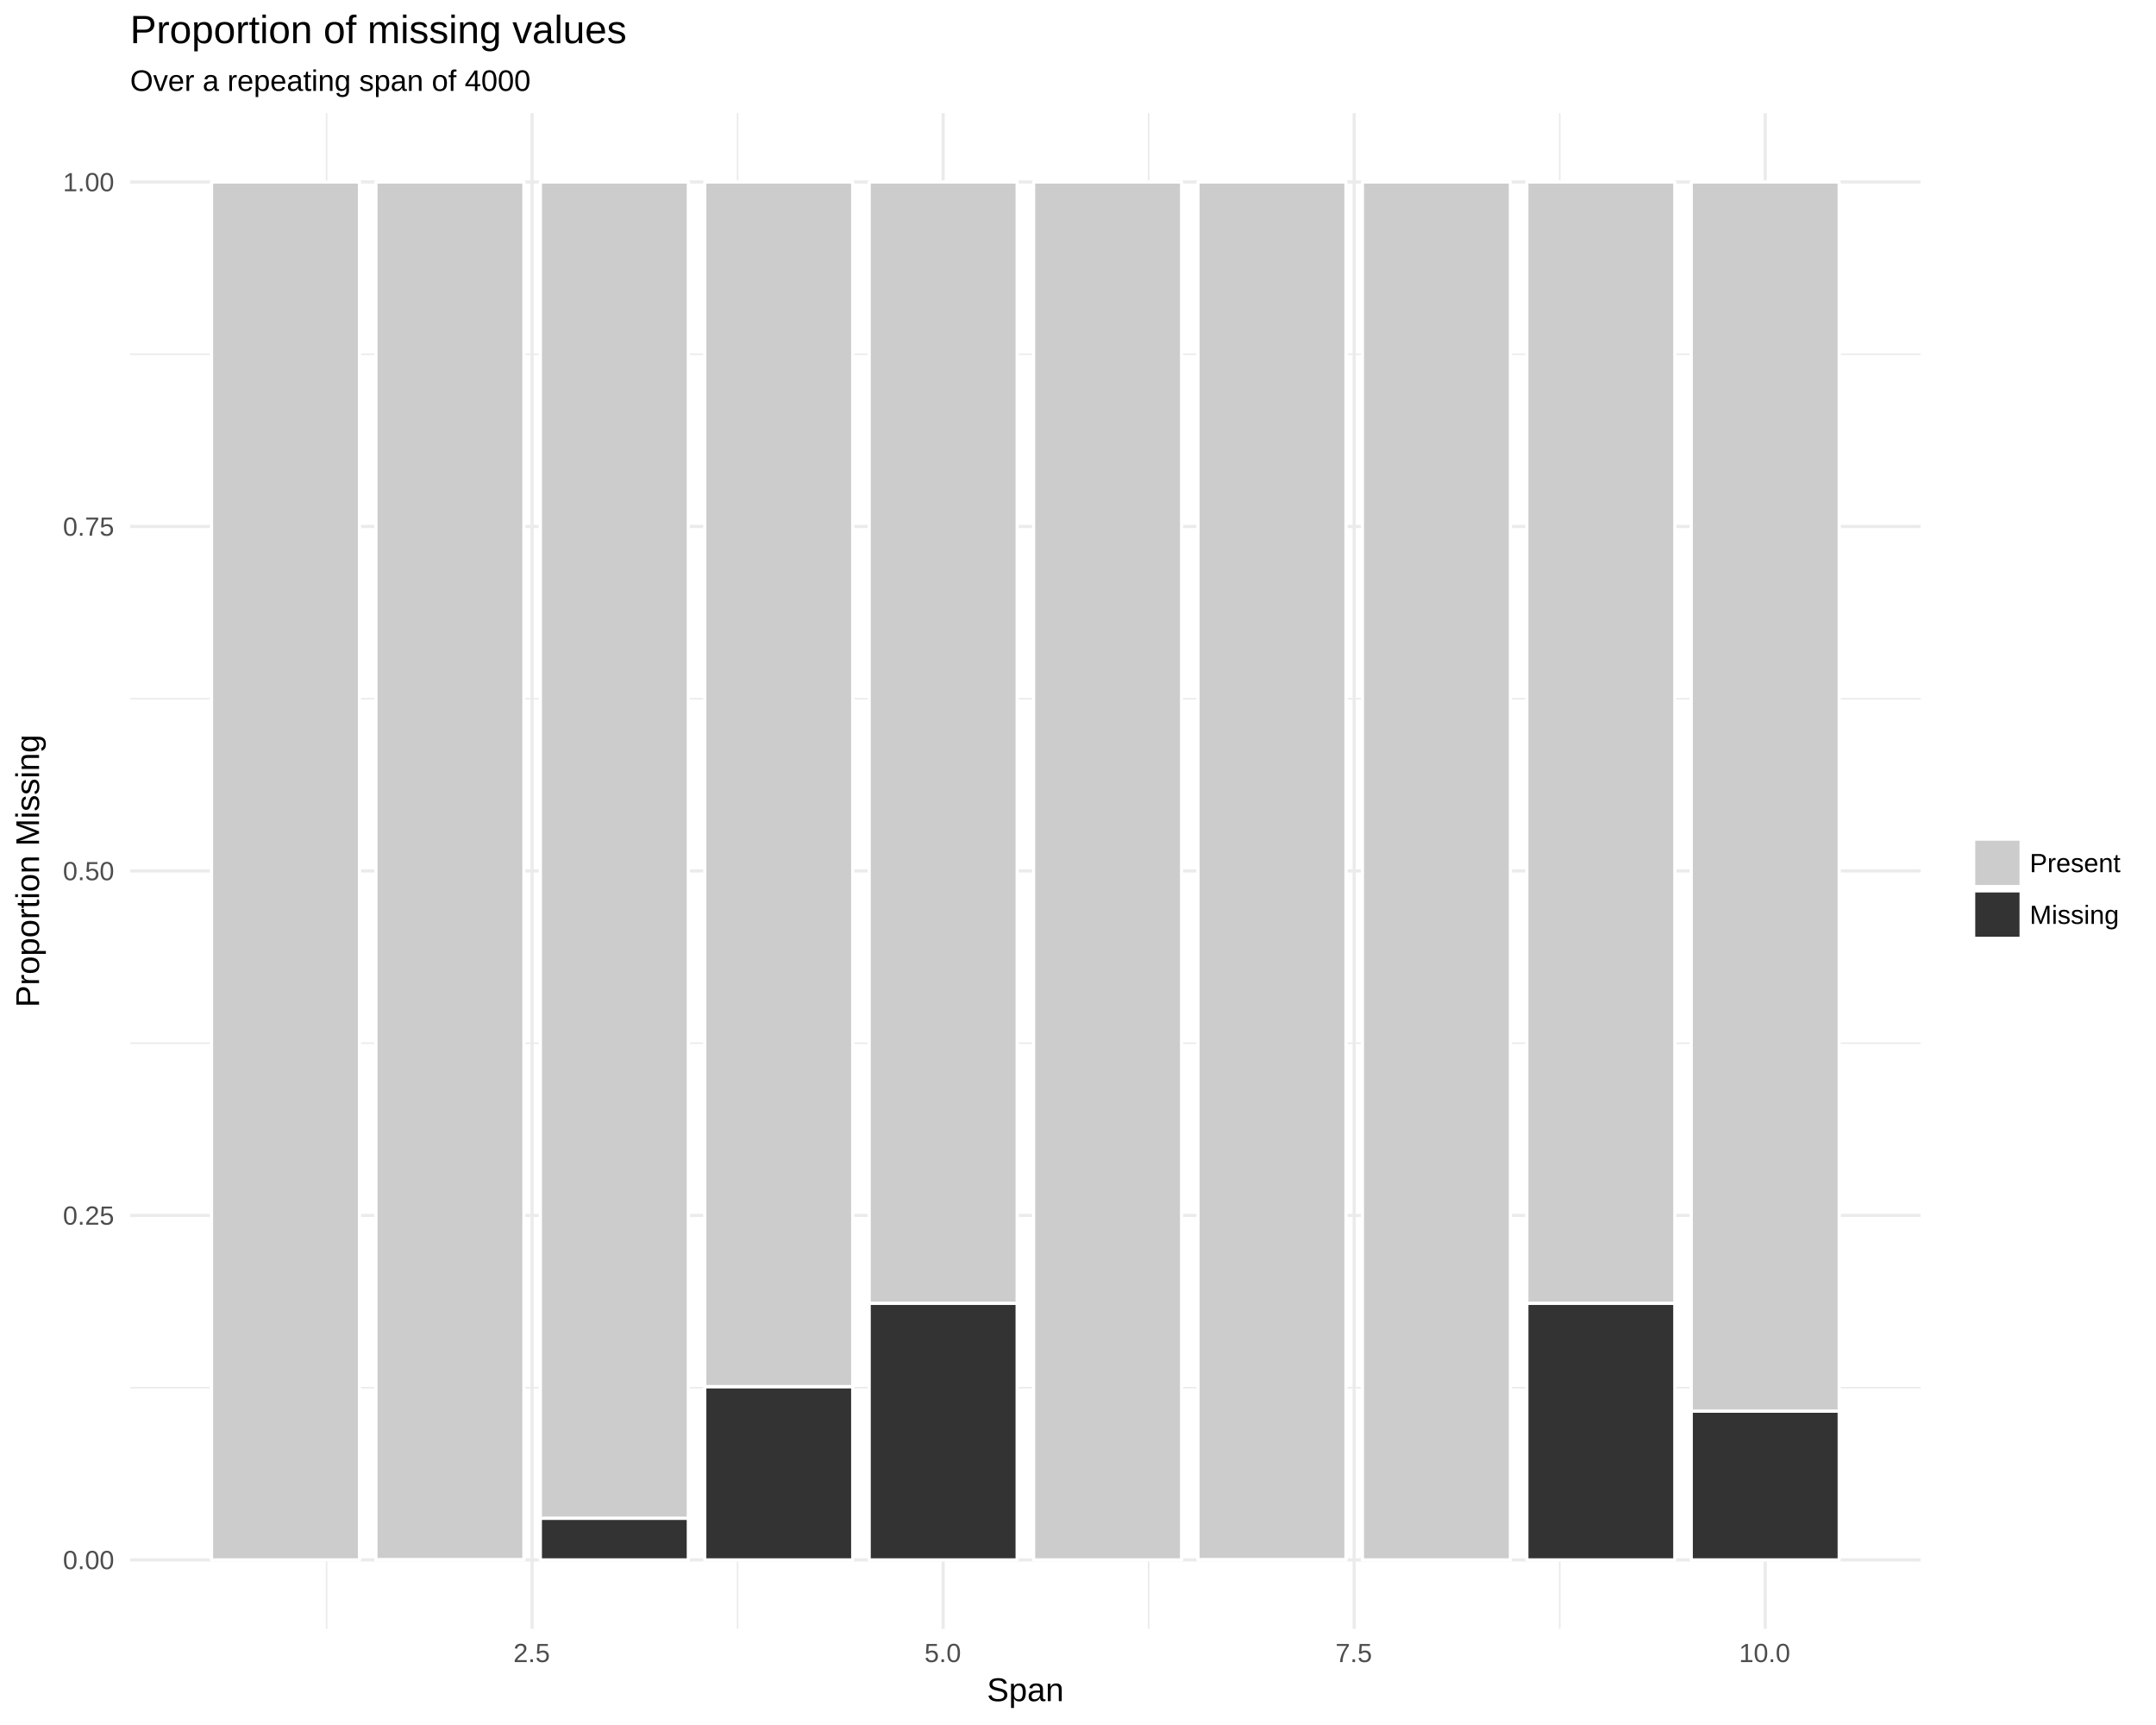
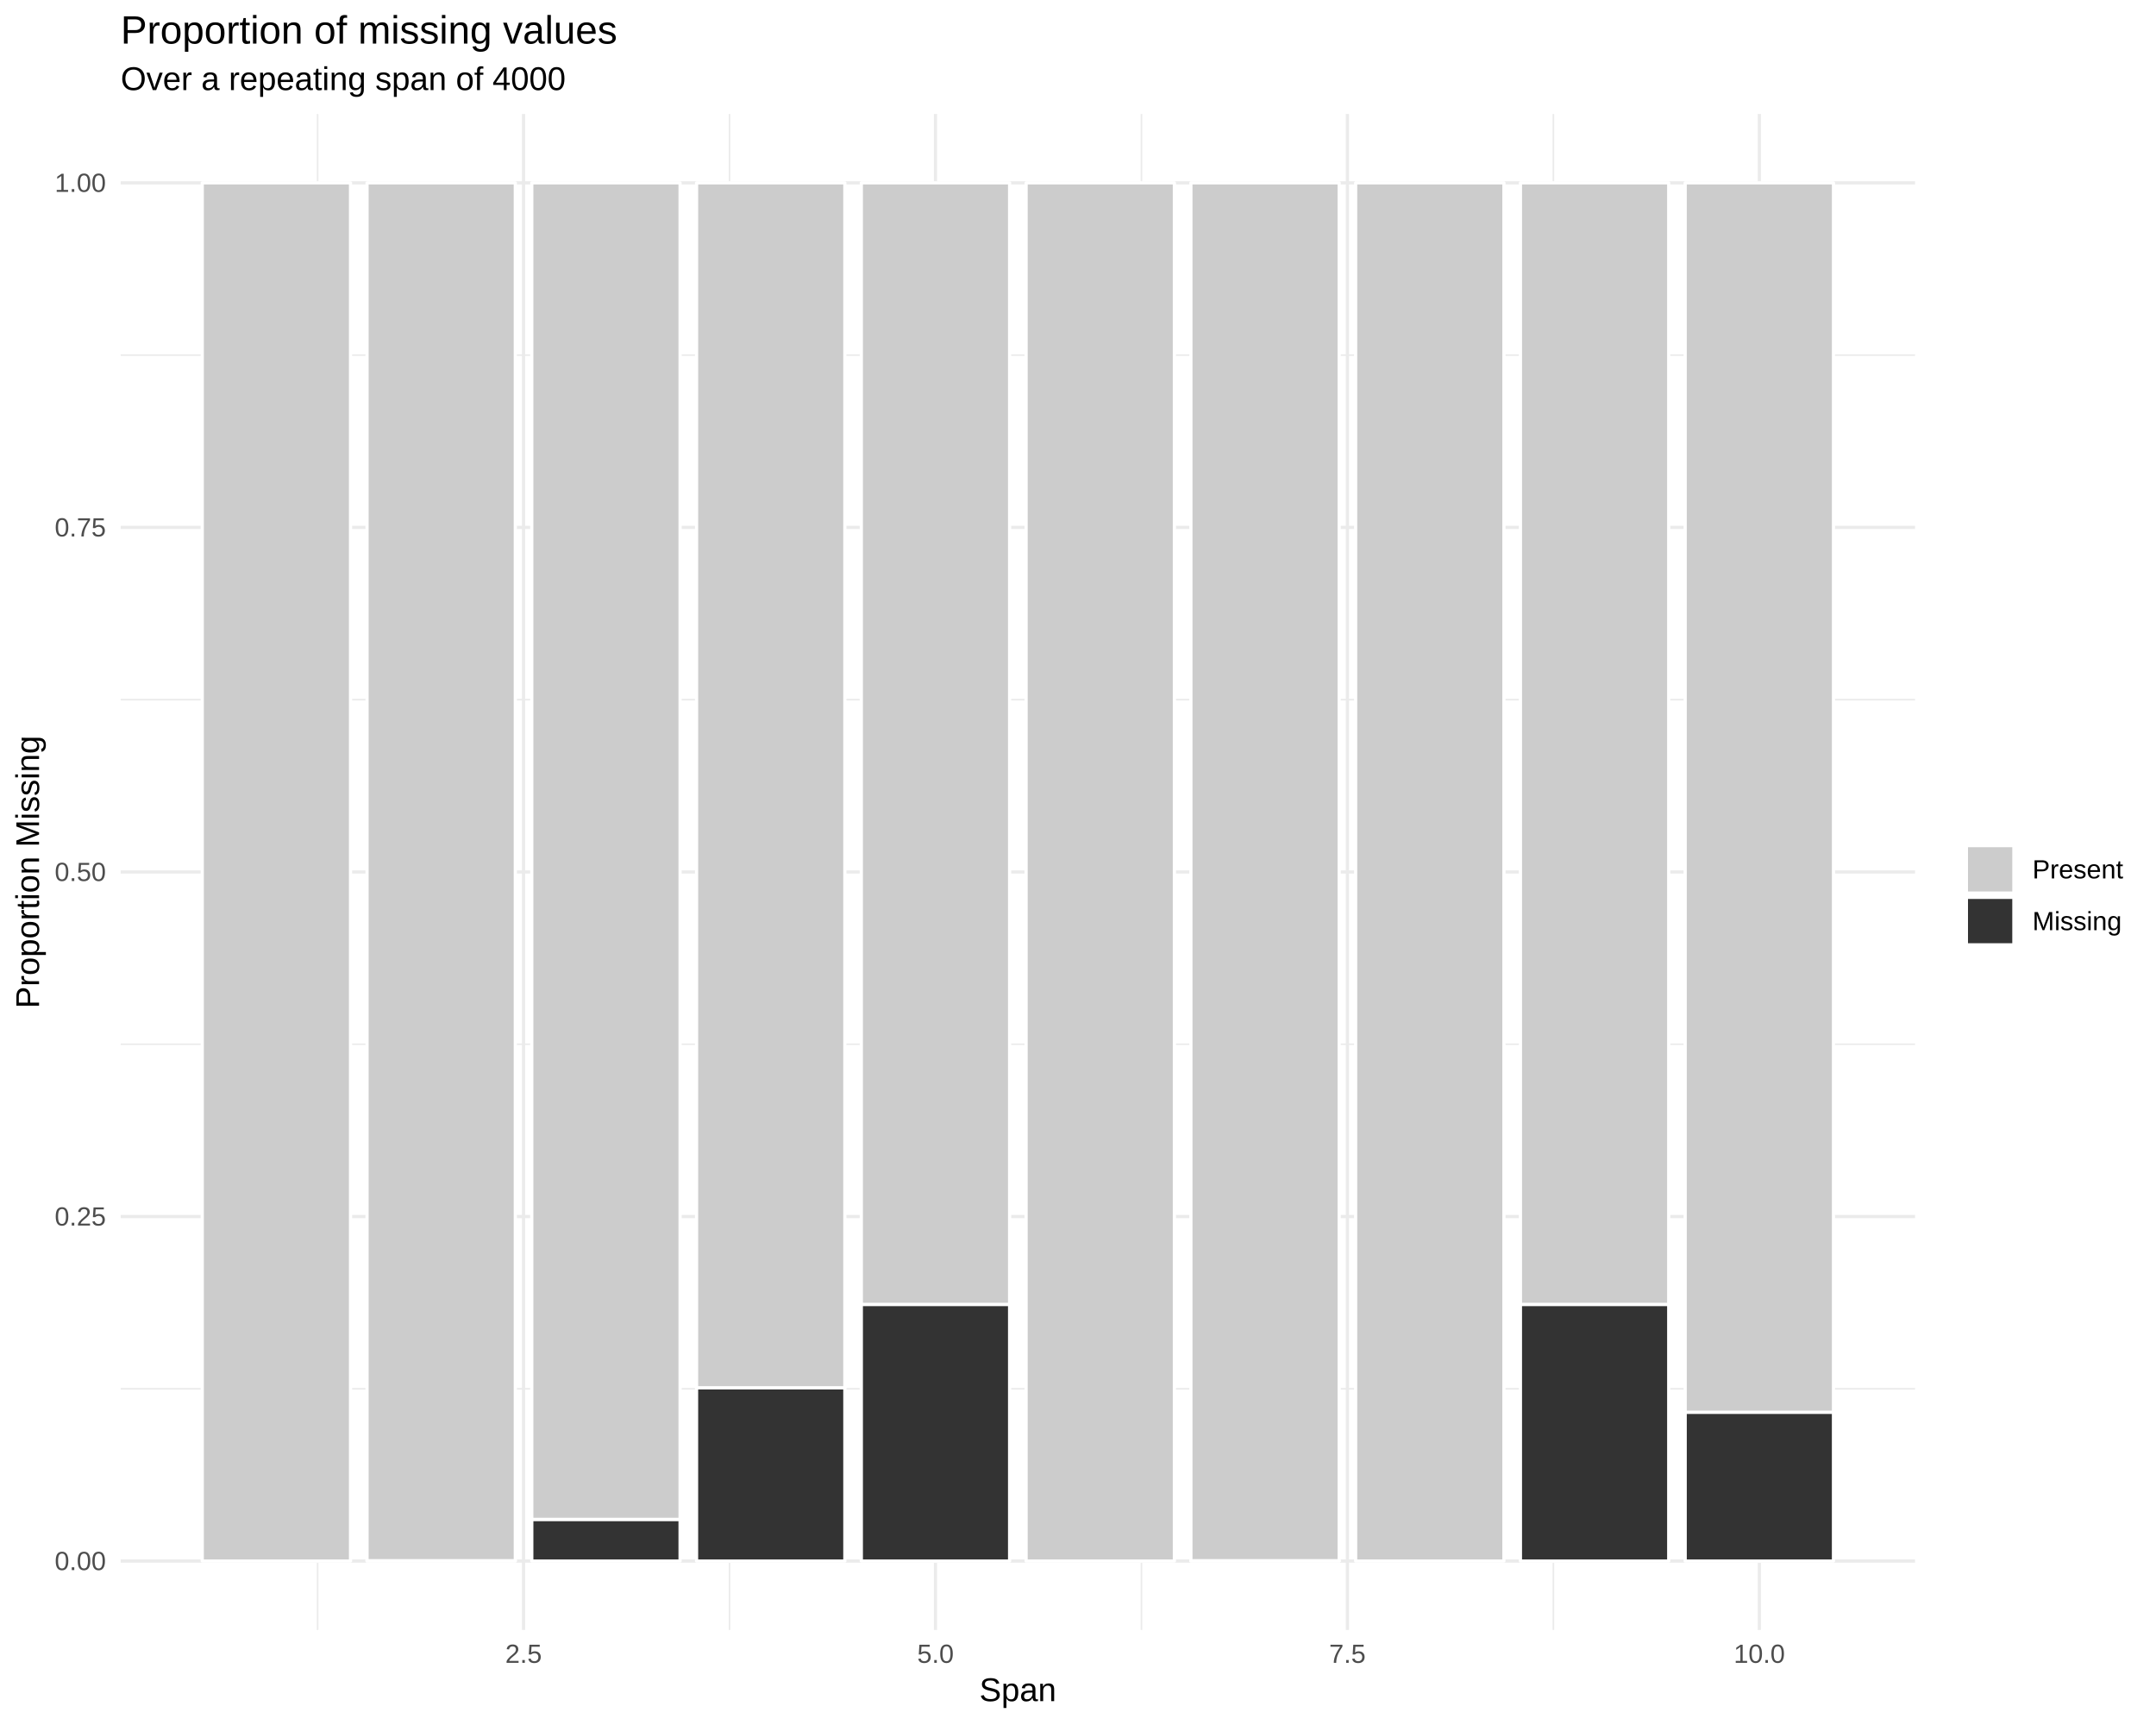
<svg xmlns="http://www.w3.org/2000/svg" viewBox="0 0 720.00 576.00">
  <defs>
    <style type="text/css">
-     line, polyline, path, rect, circle {
+     line, polyline, polygon, path, rect, circle {
      fill: none;
      stroke: #000000;
      stroke-linecap: round;
      stroke-linejoin: round;
      stroke-miterlimit: 10.00;
    }
  </style>
  </defs>
  <rect width="100%" height="100%" style="stroke: none; fill: #FFFFFF;" />
  <defs>
-     <clipPath id="cpNDMuNDUzOXw2NDEuMzg3fDU0My44NzV8MzcuNzY3Ng==">
-       <rect x="43.45" y="37.77" width="597.93" height="506.11" />
+     <clipPath id="cpNDAuMzF8NjM5LjUzfDU0NC4yN3wzOC4wNQ==">
+       <rect x="40.31" y="38.05" width="599.22" height="506.22" />
    </clipPath>
  </defs>
-   <polyline points="43.45,463.36 641.39,463.36 " style="stroke-width: 0.53; stroke: #EBEBEB; stroke-linecap: butt;" clip-path="url(#cpNDMuNDUzOXw2NDEuMzg3fDU0My44NzV8MzcuNzY3Ng==)" />
-   <polyline points="43.45,348.33 641.39,348.33 " style="stroke-width: 0.53; stroke: #EBEBEB; stroke-linecap: butt;" clip-path="url(#cpNDMuNDUzOXw2NDEuMzg3fDU0My44NzV8MzcuNzY3Ng==)" />
-   <polyline points="43.45,233.31 641.39,233.31 " style="stroke-width: 0.53; stroke: #EBEBEB; stroke-linecap: butt;" clip-path="url(#cpNDMuNDUzOXw2NDEuMzg3fDU0My44NzV8MzcuNzY3Ng==)" />
-   <polyline points="43.45,118.28 641.39,118.28 " style="stroke-width: 0.53; stroke: #EBEBEB; stroke-linecap: butt;" clip-path="url(#cpNDMuNDUzOXw2NDEuMzg3fDU0My44NzV8MzcuNzY3Ng==)" />
-   <polyline points="109.07,543.88 109.07,37.77 " style="stroke-width: 0.53; stroke: #EBEBEB; stroke-linecap: butt;" clip-path="url(#cpNDMuNDUzOXw2NDEuMzg3fDU0My44NzV8MzcuNzY3Ng==)" />
-   <polyline points="246.33,543.88 246.33,37.77 " style="stroke-width: 0.53; stroke: #EBEBEB; stroke-linecap: butt;" clip-path="url(#cpNDMuNDUzOXw2NDEuMzg3fDU0My44NzV8MzcuNzY3Ng==)" />
-   <polyline points="383.60,543.88 383.60,37.77 " style="stroke-width: 0.53; stroke: #EBEBEB; stroke-linecap: butt;" clip-path="url(#cpNDMuNDUzOXw2NDEuMzg3fDU0My44NzV8MzcuNzY3Ng==)" />
-   <polyline points="520.87,543.88 520.87,37.77 " style="stroke-width: 0.53; stroke: #EBEBEB; stroke-linecap: butt;" clip-path="url(#cpNDMuNDUzOXw2NDEuMzg3fDU0My44NzV8MzcuNzY3Ng==)" />
-   <polyline points="43.45,520.87 641.39,520.87 " style="stroke-width: 1.07; stroke: #EBEBEB; stroke-linecap: butt;" clip-path="url(#cpNDMuNDUzOXw2NDEuMzg3fDU0My44NzV8MzcuNzY3Ng==)" />
-   <polyline points="43.45,405.85 641.39,405.85 " style="stroke-width: 1.07; stroke: #EBEBEB; stroke-linecap: butt;" clip-path="url(#cpNDMuNDUzOXw2NDEuMzg3fDU0My44NzV8MzcuNzY3Ng==)" />
-   <polyline points="43.45,290.82 641.39,290.82 " style="stroke-width: 1.07; stroke: #EBEBEB; stroke-linecap: butt;" clip-path="url(#cpNDMuNDUzOXw2NDEuMzg3fDU0My44NzV8MzcuNzY3Ng==)" />
-   <polyline points="43.45,175.80 641.39,175.80 " style="stroke-width: 1.07; stroke: #EBEBEB; stroke-linecap: butt;" clip-path="url(#cpNDMuNDUzOXw2NDEuMzg3fDU0My44NzV8MzcuNzY3Ng==)" />
-   <polyline points="43.45,60.77 641.39,60.77 " style="stroke-width: 1.07; stroke: #EBEBEB; stroke-linecap: butt;" clip-path="url(#cpNDMuNDUzOXw2NDEuMzg3fDU0My44NzV8MzcuNzY3Ng==)" />
-   <polyline points="177.70,543.88 177.70,37.77 " style="stroke-width: 1.07; stroke: #EBEBEB; stroke-linecap: butt;" clip-path="url(#cpNDMuNDUzOXw2NDEuMzg3fDU0My44NzV8MzcuNzY3Ng==)" />
-   <polyline points="314.97,543.88 314.97,37.77 " style="stroke-width: 1.07; stroke: #EBEBEB; stroke-linecap: butt;" clip-path="url(#cpNDMuNDUzOXw2NDEuMzg3fDU0My44NzV8MzcuNzY3Ng==)" />
-   <polyline points="452.23,543.88 452.23,37.77 " style="stroke-width: 1.07; stroke: #EBEBEB; stroke-linecap: butt;" clip-path="url(#cpNDMuNDUzOXw2NDEuMzg3fDU0My44NzV8MzcuNzY3Ng==)" />
-   <polyline points="589.50,543.88 589.50,37.77 " style="stroke-width: 1.07; stroke: #EBEBEB; stroke-linecap: butt;" clip-path="url(#cpNDMuNDUzOXw2NDEuMzg3fDU0My44NzV8MzcuNzY3Ng==)" />
-   <rect x="70.63" y="520.87" width="49.42" height="0.00" style="stroke-width: 1.07; stroke: #FFFFFF; stroke-linecap: butt; fill: #333333;" clip-path="url(#cpNDMuNDUzOXw2NDEuMzg3fDU0My44NzV8MzcuNzY3Ng==)" />
-   <rect x="70.63" y="60.77" width="49.42" height="460.10" style="stroke-width: 1.07; stroke: #FFFFFF; stroke-linecap: butt; fill: #CCCCCC;" clip-path="url(#cpNDMuNDUzOXw2NDEuMzg3fDU0My44NzV8MzcuNzY3Ng==)" />
-   <rect x="125.54" y="520.76" width="49.42" height="0.12" style="stroke-width: 1.07; stroke: #FFFFFF; stroke-linecap: butt; fill: #333333;" clip-path="url(#cpNDMuNDUzOXw2NDEuMzg3fDU0My44NzV8MzcuNzY3Ng==)" />
-   <rect x="125.54" y="60.77" width="49.42" height="459.98" style="stroke-width: 1.07; stroke: #FFFFFF; stroke-linecap: butt; fill: #CCCCCC;" clip-path="url(#cpNDMuNDUzOXw2NDEuMzg3fDU0My44NzV8MzcuNzY3Ng==)" />
-   <rect x="180.45" y="506.95" width="49.42" height="13.92" style="stroke-width: 1.07; stroke: #FFFFFF; stroke-linecap: butt; fill: #333333;" clip-path="url(#cpNDMuNDUzOXw2NDEuMzg3fDU0My44NzV8MzcuNzY3Ng==)" />
-   <rect x="180.45" y="60.77" width="49.42" height="446.18" style="stroke-width: 1.07; stroke: #FFFFFF; stroke-linecap: butt; fill: #CCCCCC;" clip-path="url(#cpNDMuNDUzOXw2NDEuMzg3fDU0My44NzV8MzcuNzY3Ng==)" />
-   <rect x="235.35" y="463.01" width="49.42" height="57.86" style="stroke-width: 1.07; stroke: #FFFFFF; stroke-linecap: butt; fill: #333333;" clip-path="url(#cpNDMuNDUzOXw2NDEuMzg3fDU0My44NzV8MzcuNzY3Ng==)" />
-   <rect x="235.35" y="60.77" width="49.42" height="402.24" style="stroke-width: 1.07; stroke: #FFFFFF; stroke-linecap: butt; fill: #CCCCCC;" clip-path="url(#cpNDMuNDUzOXw2NDEuMzg3fDU0My44NzV8MzcuNzY3Ng==)" />
-   <rect x="290.26" y="435.18" width="49.42" height="85.69" style="stroke-width: 1.07; stroke: #FFFFFF; stroke-linecap: butt; fill: #333333;" clip-path="url(#cpNDMuNDUzOXw2NDEuMzg3fDU0My44NzV8MzcuNzY3Ng==)" />
-   <rect x="290.26" y="60.77" width="49.42" height="374.40" style="stroke-width: 1.07; stroke: #FFFFFF; stroke-linecap: butt; fill: #CCCCCC;" clip-path="url(#cpNDMuNDUzOXw2NDEuMzg3fDU0My44NzV8MzcuNzY3Ng==)" />
-   <rect x="345.17" y="520.87" width="49.42" height="0.00" style="stroke-width: 1.07; stroke: #FFFFFF; stroke-linecap: butt; fill: #333333;" clip-path="url(#cpNDMuNDUzOXw2NDEuMzg3fDU0My44NzV8MzcuNzY3Ng==)" />
-   <rect x="345.17" y="60.77" width="49.42" height="460.10" style="stroke-width: 1.07; stroke: #FFFFFF; stroke-linecap: butt; fill: #CCCCCC;" clip-path="url(#cpNDMuNDUzOXw2NDEuMzg3fDU0My44NzV8MzcuNzY3Ng==)" />
-   <rect x="400.07" y="520.76" width="49.42" height="0.12" style="stroke-width: 1.07; stroke: #FFFFFF; stroke-linecap: butt; fill: #333333;" clip-path="url(#cpNDMuNDUzOXw2NDEuMzg3fDU0My44NzV8MzcuNzY3Ng==)" />
-   <rect x="400.07" y="60.77" width="49.42" height="459.98" style="stroke-width: 1.07; stroke: #FFFFFF; stroke-linecap: butt; fill: #CCCCCC;" clip-path="url(#cpNDMuNDUzOXw2NDEuMzg3fDU0My44NzV8MzcuNzY3Ng==)" />
-   <rect x="454.98" y="520.87" width="49.42" height="0.00" style="stroke-width: 1.07; stroke: #FFFFFF; stroke-linecap: butt; fill: #333333;" clip-path="url(#cpNDMuNDUzOXw2NDEuMzg3fDU0My44NzV8MzcuNzY3Ng==)" />
-   <rect x="454.98" y="60.77" width="49.42" height="460.10" style="stroke-width: 1.07; stroke: #FFFFFF; stroke-linecap: butt; fill: #CCCCCC;" clip-path="url(#cpNDMuNDUzOXw2NDEuMzg3fDU0My44NzV8MzcuNzY3Ng==)" />
-   <rect x="509.89" y="435.18" width="49.42" height="85.69" style="stroke-width: 1.07; stroke: #FFFFFF; stroke-linecap: butt; fill: #333333;" clip-path="url(#cpNDMuNDUzOXw2NDEuMzg3fDU0My44NzV8MzcuNzY3Ng==)" />
-   <rect x="509.89" y="60.77" width="49.42" height="374.40" style="stroke-width: 1.07; stroke: #FFFFFF; stroke-linecap: butt; fill: #CCCCCC;" clip-path="url(#cpNDMuNDUzOXw2NDEuMzg3fDU0My44NzV8MzcuNzY3Ng==)" />
-   <rect x="564.79" y="471.18" width="49.42" height="49.69" style="stroke-width: 1.07; stroke: #FFFFFF; stroke-linecap: butt; fill: #333333;" clip-path="url(#cpNDMuNDUzOXw2NDEuMzg3fDU0My44NzV8MzcuNzY3Ng==)" />
-   <rect x="564.79" y="60.77" width="49.42" height="410.41" style="stroke-width: 1.07; stroke: #FFFFFF; stroke-linecap: butt; fill: #CCCCCC;" clip-path="url(#cpNDMuNDUzOXw2NDEuMzg3fDU0My44NzV8MzcuNzY3Ng==)" />
+   <polyline points="40.31,463.74 639.53,463.74 " style="stroke-width: 0.53; stroke: #EBEBEB; stroke-linecap: butt;" clip-path="url(#cpNDAuMzF8NjM5LjUzfDU0NC4yN3wzOC4wNQ==)" />
+   <polyline points="40.31,348.68 639.53,348.68 " style="stroke-width: 0.53; stroke: #EBEBEB; stroke-linecap: butt;" clip-path="url(#cpNDAuMzF8NjM5LjUzfDU0NC4yN3wzOC4wNQ==)" />
+   <polyline points="40.31,233.63 639.53,233.63 " style="stroke-width: 0.53; stroke: #EBEBEB; stroke-linecap: butt;" clip-path="url(#cpNDAuMzF8NjM5LjUzfDU0NC4yN3wzOC4wNQ==)" />
+   <polyline points="40.31,118.58 639.53,118.58 " style="stroke-width: 0.53; stroke: #EBEBEB; stroke-linecap: butt;" clip-path="url(#cpNDAuMzF8NjM5LjUzfDU0NC4yN3wzOC4wNQ==)" />
+   <polyline points="106.06,544.27 106.06,38.05 " style="stroke-width: 0.53; stroke: #EBEBEB; stroke-linecap: butt;" clip-path="url(#cpNDAuMzF8NjM5LjUzfDU0NC4yN3wzOC4wNQ==)" />
+   <polyline points="243.62,544.27 243.62,38.05 " style="stroke-width: 0.53; stroke: #EBEBEB; stroke-linecap: butt;" clip-path="url(#cpNDAuMzF8NjM5LjUzfDU0NC4yN3wzOC4wNQ==)" />
+   <polyline points="381.19,544.27 381.19,38.05 " style="stroke-width: 0.53; stroke: #EBEBEB; stroke-linecap: butt;" clip-path="url(#cpNDAuMzF8NjM5LjUzfDU0NC4yN3wzOC4wNQ==)" />
+   <polyline points="518.75,544.27 518.75,38.05 " style="stroke-width: 0.53; stroke: #EBEBEB; stroke-linecap: butt;" clip-path="url(#cpNDAuMzF8NjM5LjUzfDU0NC4yN3wzOC4wNQ==)" />
+   <polyline points="40.31,521.26 639.53,521.26 " style="stroke-width: 1.07; stroke: #EBEBEB; stroke-linecap: butt;" clip-path="url(#cpNDAuMzF8NjM5LjUzfDU0NC4yN3wzOC4wNQ==)" />
+   <polyline points="40.31,406.21 639.53,406.21 " style="stroke-width: 1.07; stroke: #EBEBEB; stroke-linecap: butt;" clip-path="url(#cpNDAuMzF8NjM5LjUzfDU0NC4yN3wzOC4wNQ==)" />
+   <polyline points="40.31,291.16 639.53,291.16 " style="stroke-width: 1.07; stroke: #EBEBEB; stroke-linecap: butt;" clip-path="url(#cpNDAuMzF8NjM5LjUzfDU0NC4yN3wzOC4wNQ==)" />
+   <polyline points="40.31,176.11 639.53,176.11 " style="stroke-width: 1.07; stroke: #EBEBEB; stroke-linecap: butt;" clip-path="url(#cpNDAuMzF8NjM5LjUzfDU0NC4yN3wzOC4wNQ==)" />
+   <polyline points="40.31,61.06 639.53,61.06 " style="stroke-width: 1.07; stroke: #EBEBEB; stroke-linecap: butt;" clip-path="url(#cpNDAuMzF8NjM5LjUzfDU0NC4yN3wzOC4wNQ==)" />
+   <polyline points="174.84,544.27 174.84,38.05 " style="stroke-width: 1.07; stroke: #EBEBEB; stroke-linecap: butt;" clip-path="url(#cpNDAuMzF8NjM5LjUzfDU0NC4yN3wzOC4wNQ==)" />
+   <polyline points="312.41,544.27 312.41,38.05 " style="stroke-width: 1.07; stroke: #EBEBEB; stroke-linecap: butt;" clip-path="url(#cpNDAuMzF8NjM5LjUzfDU0NC4yN3wzOC4wNQ==)" />
+   <polyline points="449.97,544.27 449.97,38.05 " style="stroke-width: 1.07; stroke: #EBEBEB; stroke-linecap: butt;" clip-path="url(#cpNDAuMzF8NjM5LjUzfDU0NC4yN3wzOC4wNQ==)" />
+   <polyline points="587.53,544.27 587.53,38.05 " style="stroke-width: 1.07; stroke: #EBEBEB; stroke-linecap: butt;" clip-path="url(#cpNDAuMzF8NjM5LjUzfDU0NC4yN3wzOC4wNQ==)" />
+   <rect x="67.54" y="521.26" width="49.52" height="0.00" style="stroke-width: 1.07; stroke: #FFFFFF; stroke-linecap: butt; fill: #333333;" clip-path="url(#cpNDAuMzF8NjM5LjUzfDU0NC4yN3wzOC4wNQ==)" />
+   <rect x="67.54" y="61.06" width="49.52" height="460.20" style="stroke-width: 1.07; stroke: #FFFFFF; stroke-linecap: butt; fill: #CCCCCC;" clip-path="url(#cpNDAuMzF8NjM5LjUzfDU0NC4yN3wzOC4wNQ==)" />
+   <rect x="122.57" y="521.15" width="49.52" height="0.12" style="stroke-width: 1.07; stroke: #FFFFFF; stroke-linecap: butt; fill: #333333;" clip-path="url(#cpNDAuMzF8NjM5LjUzfDU0NC4yN3wzOC4wNQ==)" />
+   <rect x="122.57" y="61.06" width="49.52" height="460.09" style="stroke-width: 1.07; stroke: #FFFFFF; stroke-linecap: butt; fill: #CCCCCC;" clip-path="url(#cpNDAuMzF8NjM5LjUzfDU0NC4yN3wzOC4wNQ==)" />
+   <rect x="177.59" y="507.34" width="49.52" height="13.92" style="stroke-width: 1.07; stroke: #FFFFFF; stroke-linecap: butt; fill: #333333;" clip-path="url(#cpNDAuMzF8NjM5LjUzfDU0NC4yN3wzOC4wNQ==)" />
+   <rect x="177.59" y="61.06" width="49.52" height="446.28" style="stroke-width: 1.07; stroke: #FFFFFF; stroke-linecap: butt; fill: #CCCCCC;" clip-path="url(#cpNDAuMzF8NjM5LjUzfDU0NC4yN3wzOC4wNQ==)" />
+   <rect x="232.62" y="463.39" width="49.52" height="57.87" style="stroke-width: 1.07; stroke: #FFFFFF; stroke-linecap: butt; fill: #333333;" clip-path="url(#cpNDAuMzF8NjM5LjUzfDU0NC4yN3wzOC4wNQ==)" />
+   <rect x="232.62" y="61.06" width="49.52" height="402.33" style="stroke-width: 1.07; stroke: #FFFFFF; stroke-linecap: butt; fill: #CCCCCC;" clip-path="url(#cpNDAuMzF8NjM5LjUzfDU0NC4yN3wzOC4wNQ==)" />
+   <rect x="287.64" y="435.55" width="49.52" height="85.71" style="stroke-width: 1.07; stroke: #FFFFFF; stroke-linecap: butt; fill: #333333;" clip-path="url(#cpNDAuMzF8NjM5LjUzfDU0NC4yN3wzOC4wNQ==)" />
+   <rect x="287.64" y="61.06" width="49.52" height="374.49" style="stroke-width: 1.07; stroke: #FFFFFF; stroke-linecap: butt; fill: #CCCCCC;" clip-path="url(#cpNDAuMzF8NjM5LjUzfDU0NC4yN3wzOC4wNQ==)" />
+   <rect x="342.67" y="521.26" width="49.52" height="0.00" style="stroke-width: 1.07; stroke: #FFFFFF; stroke-linecap: butt; fill: #333333;" clip-path="url(#cpNDAuMzF8NjM5LjUzfDU0NC4yN3wzOC4wNQ==)" />
+   <rect x="342.67" y="61.06" width="49.52" height="460.20" style="stroke-width: 1.07; stroke: #FFFFFF; stroke-linecap: butt; fill: #CCCCCC;" clip-path="url(#cpNDAuMzF8NjM5LjUzfDU0NC4yN3wzOC4wNQ==)" />
+   <rect x="397.70" y="521.15" width="49.52" height="0.12" style="stroke-width: 1.07; stroke: #FFFFFF; stroke-linecap: butt; fill: #333333;" clip-path="url(#cpNDAuMzF8NjM5LjUzfDU0NC4yN3wzOC4wNQ==)" />
+   <rect x="397.70" y="61.06" width="49.52" height="460.09" style="stroke-width: 1.07; stroke: #FFFFFF; stroke-linecap: butt; fill: #CCCCCC;" clip-path="url(#cpNDAuMzF8NjM5LjUzfDU0NC4yN3wzOC4wNQ==)" />
+   <rect x="452.72" y="521.26" width="49.52" height="0.00" style="stroke-width: 1.07; stroke: #FFFFFF; stroke-linecap: butt; fill: #333333;" clip-path="url(#cpNDAuMzF8NjM5LjUzfDU0NC4yN3wzOC4wNQ==)" />
+   <rect x="452.72" y="61.06" width="49.52" height="460.20" style="stroke-width: 1.07; stroke: #FFFFFF; stroke-linecap: butt; fill: #CCCCCC;" clip-path="url(#cpNDAuMzF8NjM5LjUzfDU0NC4yN3wzOC4wNQ==)" />
+   <rect x="507.75" y="435.55" width="49.52" height="85.71" style="stroke-width: 1.07; stroke: #FFFFFF; stroke-linecap: butt; fill: #333333;" clip-path="url(#cpNDAuMzF8NjM5LjUzfDU0NC4yN3wzOC4wNQ==)" />
+   <rect x="507.75" y="61.06" width="49.52" height="374.49" style="stroke-width: 1.07; stroke: #FFFFFF; stroke-linecap: butt; fill: #CCCCCC;" clip-path="url(#cpNDAuMzF8NjM5LjUzfDU0NC4yN3wzOC4wNQ==)" />
+   <rect x="562.77" y="471.56" width="49.52" height="49.70" style="stroke-width: 1.07; stroke: #FFFFFF; stroke-linecap: butt; fill: #333333;" clip-path="url(#cpNDAuMzF8NjM5LjUzfDU0NC4yN3wzOC4wNQ==)" />
+   <rect x="562.77" y="61.06" width="49.52" height="410.50" style="stroke-width: 1.07; stroke: #FFFFFF; stroke-linecap: butt; fill: #CCCCCC;" clip-path="url(#cpNDAuMzF8NjM5LjUzfDU0NC4yN3wzOC4wNQ==)" />
  <defs>
-     <clipPath id="cpMHw3MjB8NTc2fDA=">
+     <clipPath id="cpMC4wMHw3MjAuMDB8NTc2LjAwfDAuMDA=">
      <rect x="0.00" y="0.00" width="720.00" height="576.00" />
    </clipPath>
  </defs>
-   <g clip-path="url(#cpMHw3MjB8NTc2fDA=)">
-     <text x="21.01" y="523.96" style="font-size: 8.80px; fill: #4D4D4D; font-family: Liberation Sans;" textLength="17.52px" lengthAdjust="spacingAndGlyphs">0.00</text>
+   <g clip-path="url(#cpMC4wMHw3MjAuMDB8NTc2LjAwfDAuMDA=)">
+     <text x="18.27" y="524.28" style="font-size: 8.80px; fill: #4D4D4D; font-family: Liberation Sans;" textLength="17.11px" lengthAdjust="spacingAndGlyphs">0.00</text>
  </g>
-   <g clip-path="url(#cpMHw3MjB8NTc2fDA=)">
-     <text x="21.01" y="408.94" style="font-size: 8.80px; fill: #4D4D4D; font-family: Liberation Sans;" textLength="17.52px" lengthAdjust="spacingAndGlyphs">0.25</text>
+   <g clip-path="url(#cpMC4wMHw3MjAuMDB8NTc2LjAwfDAuMDA=)">
+     <text x="18.27" y="409.23" style="font-size: 8.80px; fill: #4D4D4D; font-family: Liberation Sans;" textLength="17.11px" lengthAdjust="spacingAndGlyphs">0.25</text>
  </g>
-   <g clip-path="url(#cpMHw3MjB8NTc2fDA=)">
-     <text x="21.01" y="293.92" style="font-size: 8.80px; fill: #4D4D4D; font-family: Liberation Sans;" textLength="17.52px" lengthAdjust="spacingAndGlyphs">0.50</text>
+   <g clip-path="url(#cpMC4wMHw3MjAuMDB8NTc2LjAwfDAuMDA=)">
+     <text x="18.27" y="294.18" style="font-size: 8.80px; fill: #4D4D4D; font-family: Liberation Sans;" textLength="17.11px" lengthAdjust="spacingAndGlyphs">0.50</text>
  </g>
-   <g clip-path="url(#cpMHw3MjB8NTc2fDA=)">
-     <text x="21.01" y="178.89" style="font-size: 8.80px; fill: #4D4D4D; font-family: Liberation Sans;" textLength="17.52px" lengthAdjust="spacingAndGlyphs">0.75</text>
+   <g clip-path="url(#cpMC4wMHw3MjAuMDB8NTc2LjAwfDAuMDA=)">
+     <text x="18.27" y="179.13" style="font-size: 8.80px; fill: #4D4D4D; font-family: Liberation Sans;" textLength="17.11px" lengthAdjust="spacingAndGlyphs">0.75</text>
  </g>
-   <g clip-path="url(#cpMHw3MjB8NTc2fDA=)">
-     <text x="21.01" y="63.87" style="font-size: 8.80px; fill: #4D4D4D; font-family: Liberation Sans;" textLength="17.52px" lengthAdjust="spacingAndGlyphs">1.00</text>
+   <g clip-path="url(#cpMC4wMHw3MjAuMDB8NTc2LjAwfDAuMDA=)">
+     <text x="18.27" y="64.08" style="font-size: 8.80px; fill: #4D4D4D; font-family: Liberation Sans;" textLength="17.11px" lengthAdjust="spacingAndGlyphs">1.00</text>
  </g>
-   <g clip-path="url(#cpMHw3MjB8NTc2fDA=)">
-     <text x="171.44" y="554.99" style="font-size: 8.80px; fill: #4D4D4D; font-family: Liberation Sans;" textLength="12.51px" lengthAdjust="spacingAndGlyphs">2.5</text>
+   <g clip-path="url(#cpMC4wMHw3MjAuMDB8NTc2LjAwfDAuMDA=)">
+     <text x="168.73" y="555.25" style="font-size: 8.80px; fill: #4D4D4D; font-family: Liberation Sans;" textLength="12.22px" lengthAdjust="spacingAndGlyphs">2.5</text>
  </g>
-   <g clip-path="url(#cpMHw3MjB8NTc2fDA=)">
-     <text x="308.71" y="554.99" style="font-size: 8.80px; fill: #4D4D4D; font-family: Liberation Sans;" textLength="12.51px" lengthAdjust="spacingAndGlyphs">5.0</text>
+   <g clip-path="url(#cpMC4wMHw3MjAuMDB8NTc2LjAwfDAuMDA=)">
+     <text x="306.30" y="555.25" style="font-size: 8.80px; fill: #4D4D4D; font-family: Liberation Sans;" textLength="12.22px" lengthAdjust="spacingAndGlyphs">5.0</text>
  </g>
-   <g clip-path="url(#cpMHw3MjB8NTc2fDA=)">
-     <text x="445.98" y="554.99" style="font-size: 8.80px; fill: #4D4D4D; font-family: Liberation Sans;" textLength="12.51px" lengthAdjust="spacingAndGlyphs">7.5</text>
+   <g clip-path="url(#cpMC4wMHw3MjAuMDB8NTc2LjAwfDAuMDA=)">
+     <text x="443.86" y="555.25" style="font-size: 8.80px; fill: #4D4D4D; font-family: Liberation Sans;" textLength="12.22px" lengthAdjust="spacingAndGlyphs">7.5</text>
  </g>
-   <g clip-path="url(#cpMHw3MjB8NTc2fDA=)">
-     <text x="580.74" y="554.99" style="font-size: 8.80px; fill: #4D4D4D; font-family: Liberation Sans;" textLength="17.52px" lengthAdjust="spacingAndGlyphs">10.0</text>
+   <g clip-path="url(#cpMC4wMHw3MjAuMDB8NTc2LjAwfDAuMDA=)">
+     <text x="578.98" y="555.25" style="font-size: 8.80px; fill: #4D4D4D; font-family: Liberation Sans;" textLength="17.11px" lengthAdjust="spacingAndGlyphs">10.0</text>
  </g>
-   <g clip-path="url(#cpMHw3MjB8NTc2fDA=)">
-     <text x="329.58" y="568.04" style="font-size: 11.00px; font-family: Liberation Sans;" textLength="25.69px" lengthAdjust="spacingAndGlyphs">Span</text>
+   <g clip-path="url(#cpMC4wMHw3MjAuMDB8NTc2LjAwfDAuMDA=)">
+     <text x="327.06" y="568.04" style="font-size: 11.00px; font-family: Liberation Sans;" textLength="25.72px" lengthAdjust="spacingAndGlyphs">Span</text>
  </g>
-   <g clip-path="url(#cpMHw3MjB8NTc2fDA=)">
-     <text transform="translate(13.04,336.37) rotate(-90)" style="font-size: 11.00px; font-family: Liberation Sans;" textLength="91.09px" lengthAdjust="spacingAndGlyphs">Proportion Missing</text>
+   <g clip-path="url(#cpMC4wMHw3MjAuMDB8NTc2LjAwfDAuMDA=)">
+     <text transform="translate(13.04,336.72) rotate(-90)" style="font-size: 11.00px; font-family: Liberation Sans;" textLength="91.12px" lengthAdjust="spacingAndGlyphs">Proportion Missing</text>
  </g>
-   <rect x="659.10" y="280.19" width="15.86" height="15.86" style="stroke-width: 1.07; stroke: #FFFFFF; stroke-linejoin: miter; fill: #CCCCCC;" clip-path="url(#cpMHw3MjB8NTc2fDA=)" />
-   <rect x="659.10" y="297.47" width="15.86" height="15.86" style="stroke-width: 1.07; stroke: #FFFFFF; stroke-linejoin: miter; fill: #333333;" clip-path="url(#cpMHw3MjB8NTc2fDA=)" />
-   <g clip-path="url(#cpMHw3MjB8NTc2fDA=)">
-     <text x="677.83" y="291.22" style="font-size: 8.80px; font-family: Liberation Sans;" textLength="31.02px" lengthAdjust="spacingAndGlyphs">Present</text>
+   <rect x="656.68" y="282.35" width="15.86" height="15.86" style="stroke-width: 1.07; stroke: #FFFFFF; stroke-linejoin: miter; fill: #CCCCCC;" clip-path="url(#cpMC4wMHw3MjAuMDB8NTc2LjAwfDAuMDA=)" />
+   <rect x="656.68" y="299.63" width="15.86" height="15.86" style="stroke-width: 1.07; stroke: #FFFFFF; stroke-linejoin: miter; fill: #333333;" clip-path="url(#cpMC4wMHw3MjAuMDB8NTc2LjAwfDAuMDA=)" />
+   <g clip-path="url(#cpMC4wMHw3MjAuMDB8NTc2LjAwfDAuMDA=)">
+     <text x="678.73" y="293.31" style="font-size: 8.80px; font-family: Liberation Sans;" textLength="30.31px" lengthAdjust="spacingAndGlyphs">Present</text>
  </g>
-   <g clip-path="url(#cpMHw3MjB8NTc2fDA=)">
-     <text x="677.83" y="308.50" style="font-size: 8.80px; font-family: Liberation Sans;" textLength="30.51px" lengthAdjust="spacingAndGlyphs">Missing</text>
+   <g clip-path="url(#cpMC4wMHw3MjAuMDB8NTc2LjAwfDAuMDA=)">
+     <text x="678.73" y="310.59" style="font-size: 8.80px; font-family: Liberation Sans;" textLength="29.83px" lengthAdjust="spacingAndGlyphs">Missing</text>
  </g>
-   <g clip-path="url(#cpMHw3MjB8NTc2fDA=)">
-     <text x="43.45" y="30.35" style="font-size: 9.90px; font-family: Liberation Sans;" textLength="135.09px" lengthAdjust="spacingAndGlyphs">Over a repeating span of 4000</text>
+   <g clip-path="url(#cpMC4wMHw3MjAuMDB8NTc2LjAwfDAuMDA=)">
+     <text x="40.31" y="30.08" style="font-size: 11.00px; font-family: Liberation Sans;" textLength="148.75px" lengthAdjust="spacingAndGlyphs">Over a repeating span of 4000</text>
  </g>
-   <g clip-path="url(#cpMHw3MjB8NTc2fDA=)">
-     <text x="43.45" y="14.42" style="font-size: 13.20px; font-family: Liberation Sans;" textLength="163.30px" lengthAdjust="spacingAndGlyphs">Proportion of missing values</text>
+   <g clip-path="url(#cpMC4wMHw3MjAuMDB8NTc2LjAwfDAuMDA=)">
+     <text x="40.31" y="14.56" style="font-size: 13.20px; font-family: Liberation Sans;" textLength="165.58px" lengthAdjust="spacingAndGlyphs">Proportion of missing values</text>
  </g>
</svg>
